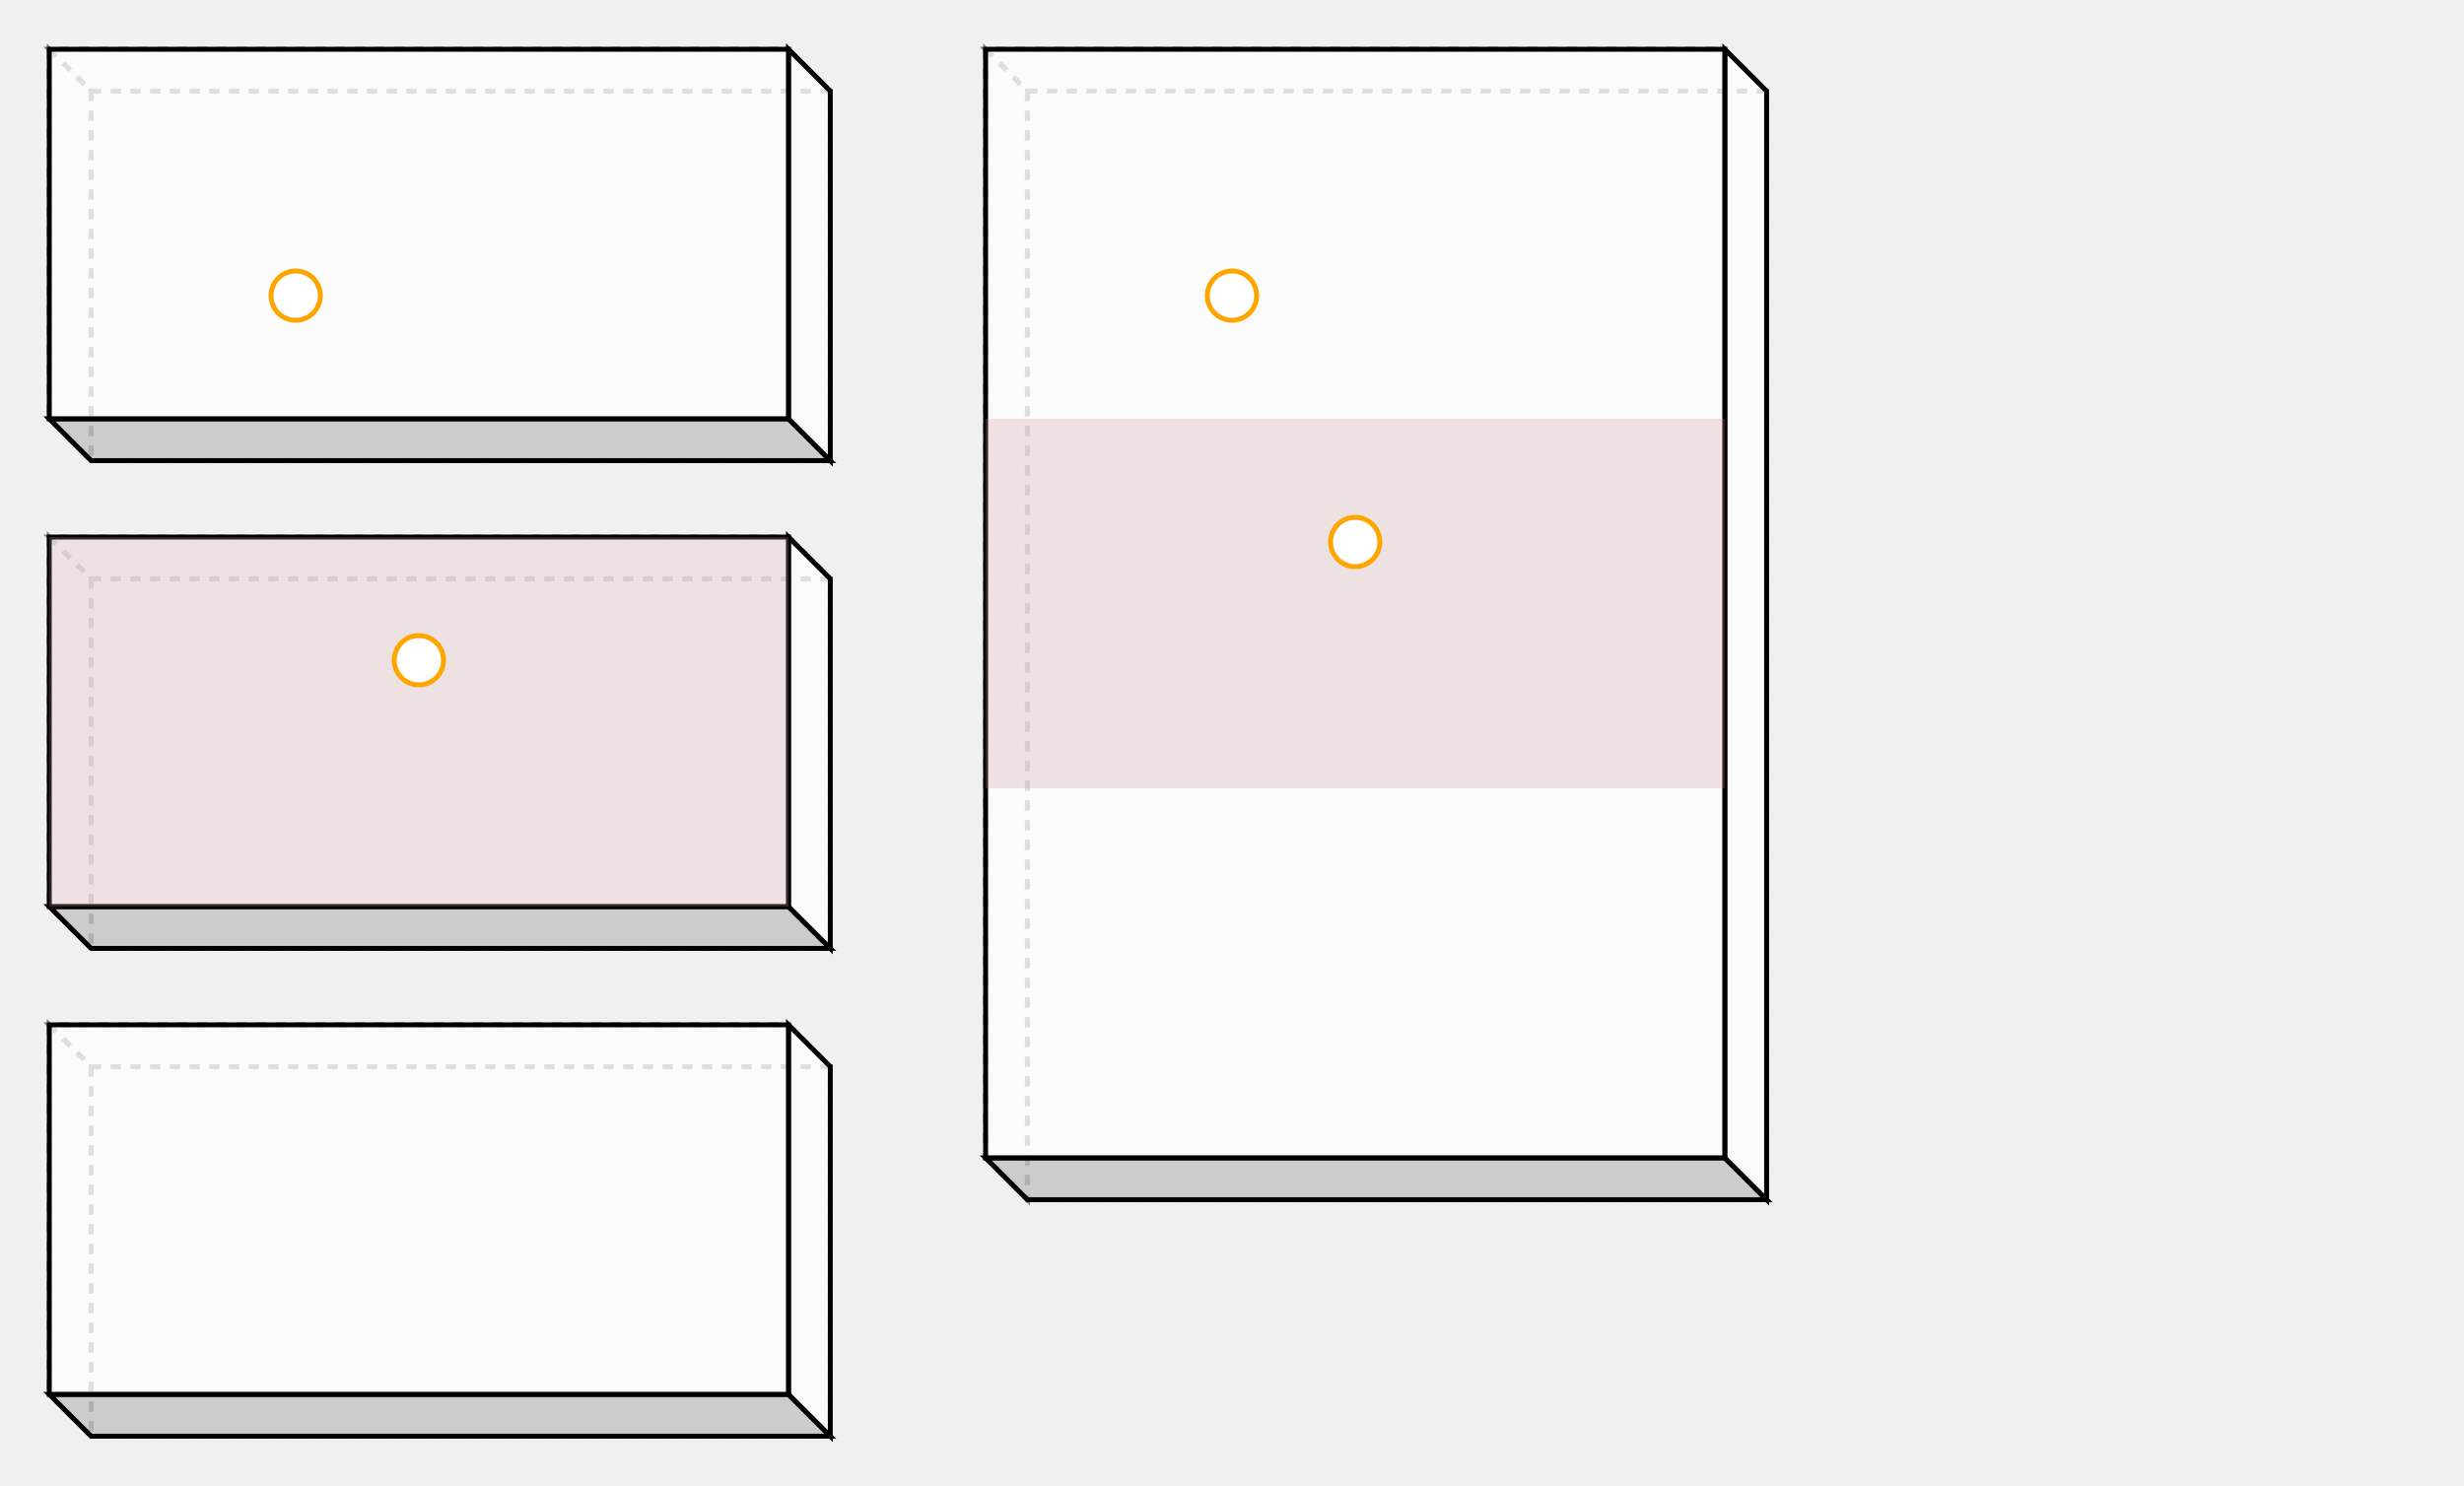
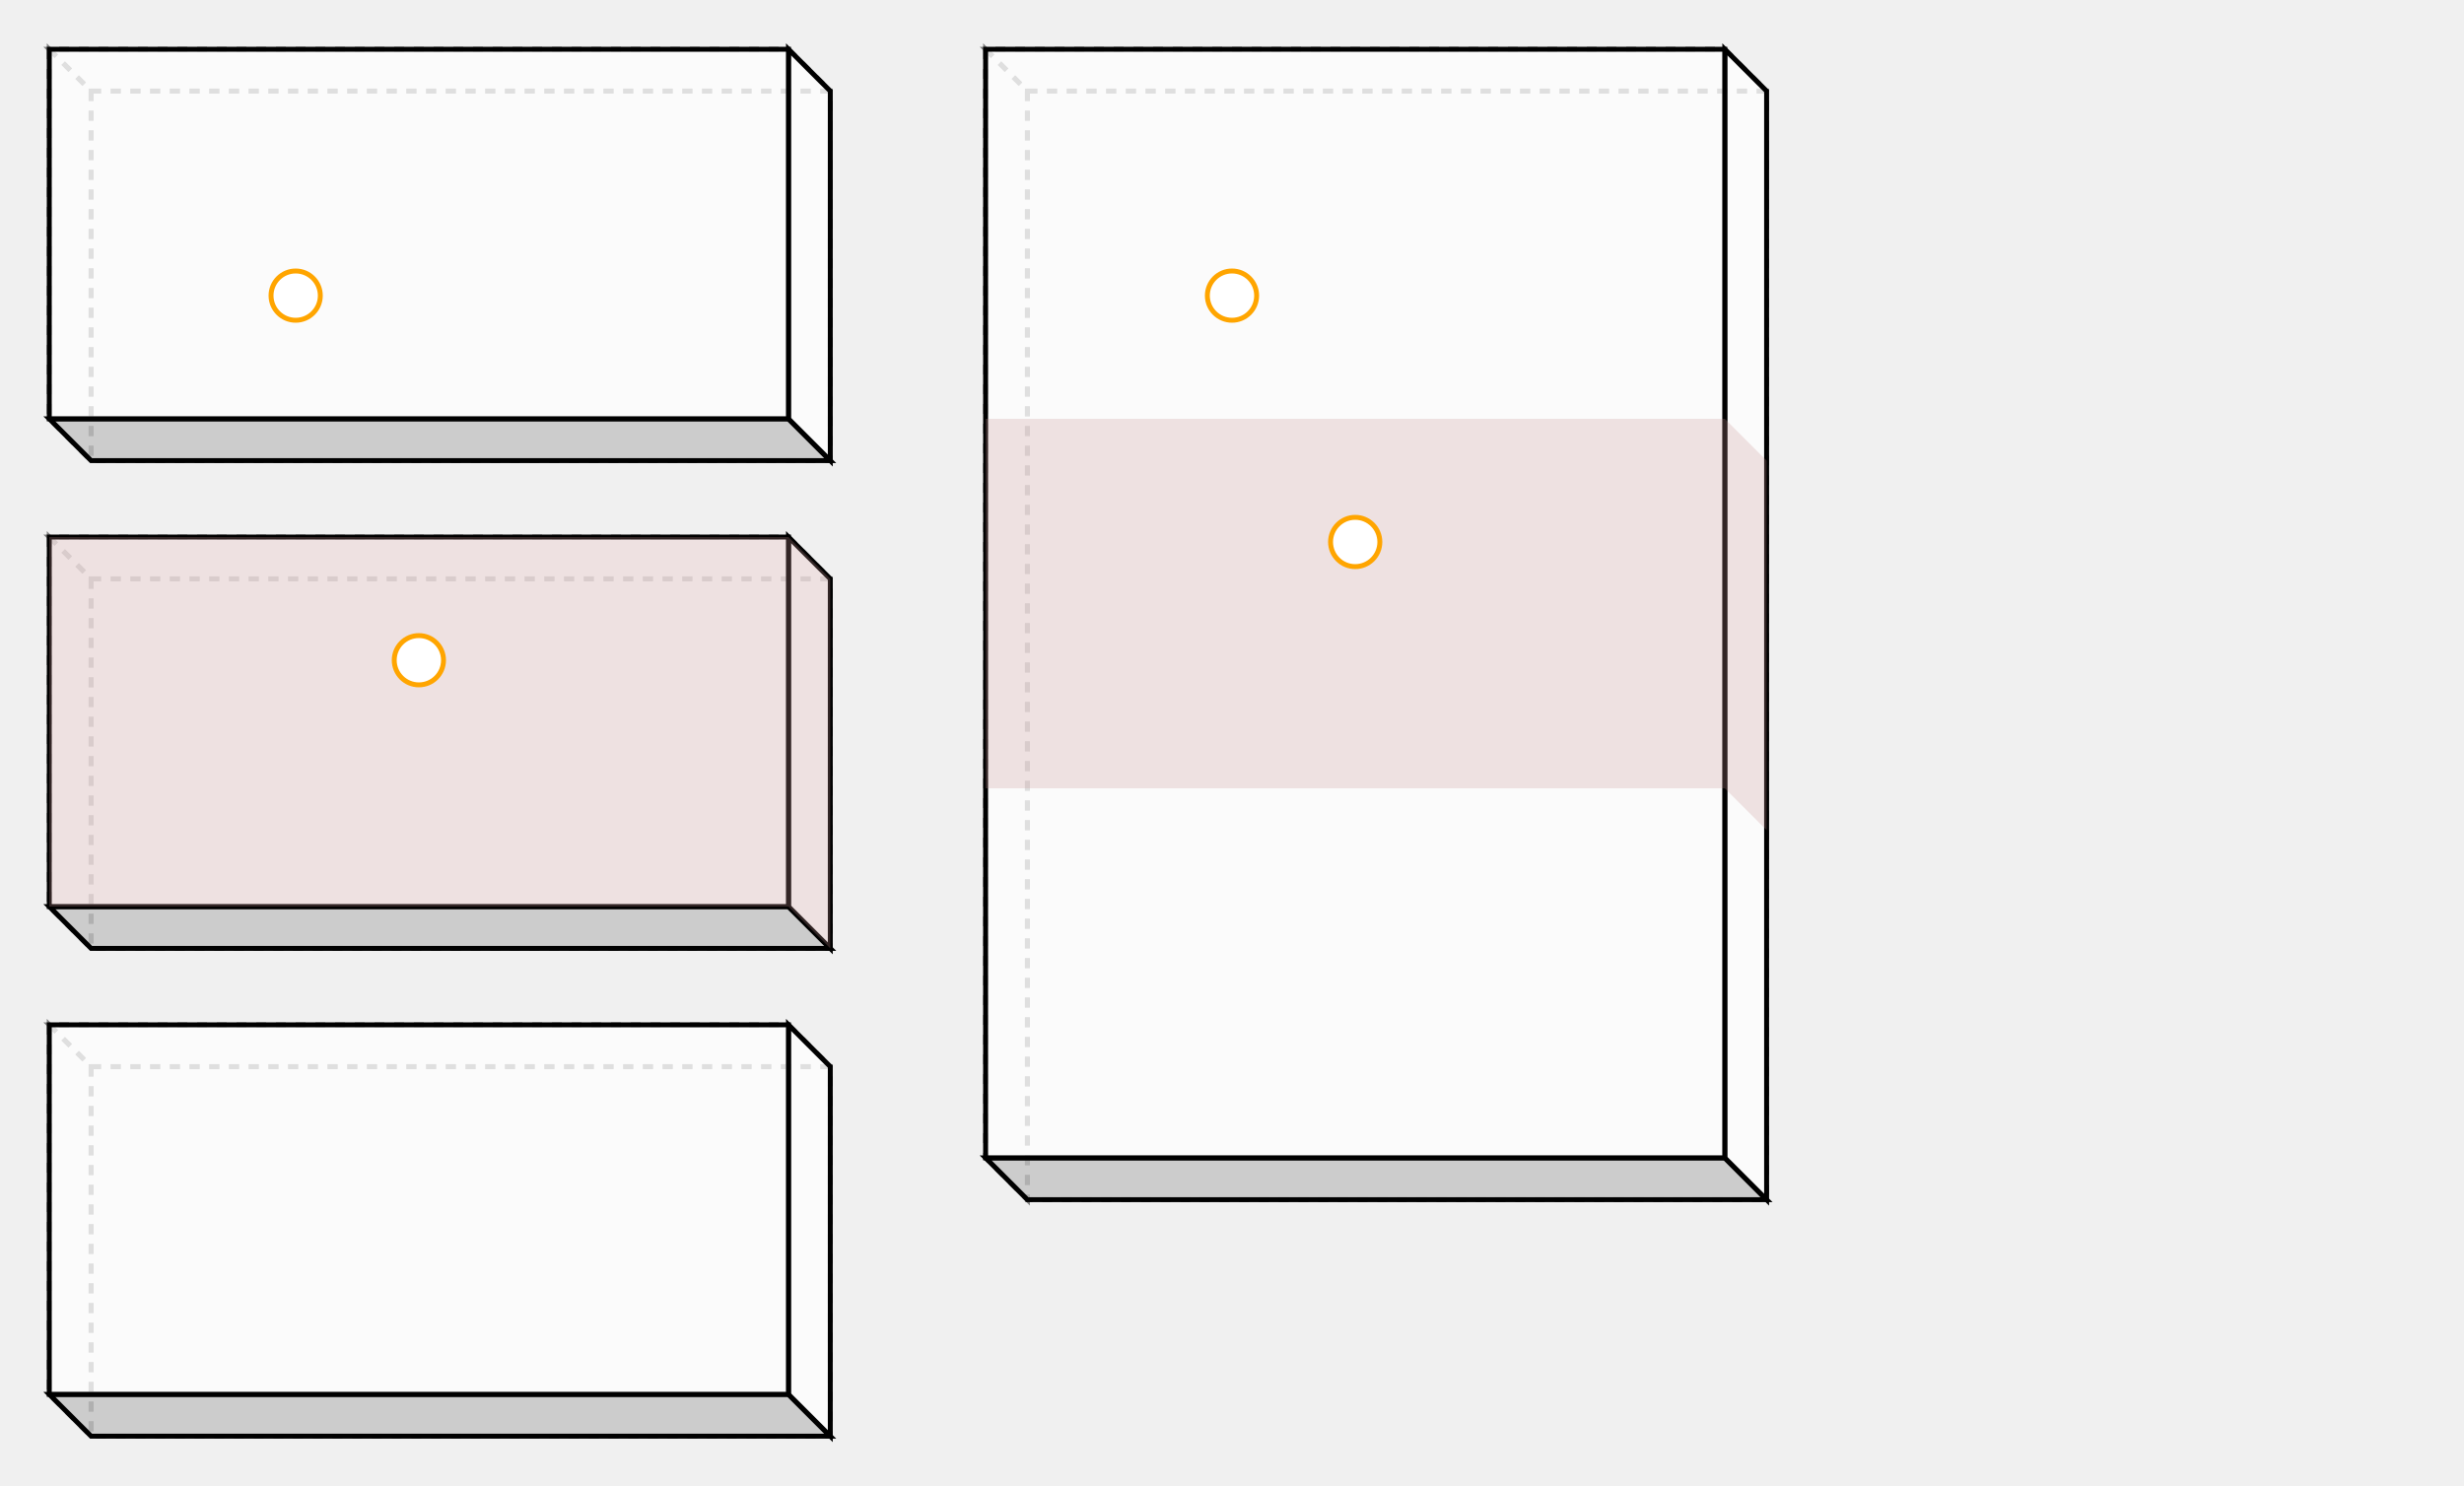
<svg xmlns="http://www.w3.org/2000/svg" width="1000" viewBox="0 0 500 301.485">
  <polygon fill="none" stroke-width="1" stroke-dasharray="2" stroke="gray" points="18.485,18.485 18.485,93.485 168.485,93.485 168.485,18.485" />
  <polygon fill="none" stroke-width="1" stroke-dasharray="2" stroke="gray" points="10.0,10.0 10.0,85.0 18.485,93.485 18.485,18.485" />
  <polygon fill="none" stroke-width="1" stroke-dasharray="2" stroke="gray" points="18.485,18.485 168.485,18.485 160.0,10.0 10.0,10.0" />
  <polygon fill="rgba(192,192,192,0.75)" stroke-width="1" stroke-dasharray="" stroke="black" points="10.0,85.0 160.0,85.0 168.485,93.485 18.485,93.485" />
  <polygon fill="rgba(255,255,255,0.75)" stroke-width="1" stroke-dasharray="" stroke="black" points="168.485,18.485 168.485,93.485 160.0,85.0 160.0,10.0" />
  <polygon fill="rgba(255,255,255,0.75)" stroke-width="1" stroke-dasharray="" stroke="black" points="10.0,10.0 160.0,10.0 160.0,85.0 10.0,85.0" />
  <circle cx="60" cy="60" r="5" stroke="orange" fill="white" stroke-width="1" />
  <polygon fill="none" stroke-width="1" stroke-dasharray="2" stroke="gray" points="18.485,117.485 18.485,192.485 168.485,192.485 168.485,117.485" />
  <polygon fill="none" stroke-width="1" stroke-dasharray="2" stroke="gray" points="10.0,109.0 10.0,184.0 18.485,192.485 18.485,117.485" />
  <polygon fill="none" stroke-width="1" stroke-dasharray="2" stroke="gray" points="18.485,117.485 168.485,117.485 160.0,109.0 10.0,109.0" />
  <polygon fill="rgba(192,192,192,0.75)" stroke-width="1" stroke-dasharray="" stroke="black" points="10.0,184.0 160.0,184.0 168.485,192.485 18.485,192.485" />
  <polygon fill="rgba(255,255,255,0.75)" stroke-width="1" stroke-dasharray="" stroke="black" points="168.485,117.485 168.485,192.485 160.0,184.0 160.0,109.0" />
  <polygon fill="rgba(255,255,255,0.75)" stroke-width="1" stroke-dasharray="" stroke="black" points="10.0,109.0 160.0,109.0 160.0,184.0 10.0,184.0" />
+   <polygon fill="rgba(200,150,150,0.25)" stroke-width="1" stroke-dasharray="" stroke="none" points="160.0,109.0 168.485,117.485 168.485,192.485 160.0,184.0" />
  <polygon fill="rgba(200,150,150,0.25)" stroke-width="1" stroke-dasharray="" stroke="none" points="10.0,109.0 160.0,109.0 160.0,184.0 10.0,184.0" />
  <circle cx="85" cy="134" r="5" stroke="orange" fill="white" stroke-width="1" />
  <polygon fill="none" stroke-width="1" stroke-dasharray="2" stroke="gray" points="18.485,216.485 18.485,291.485 168.485,291.485 168.485,216.485" />
  <polygon fill="none" stroke-width="1" stroke-dasharray="2" stroke="gray" points="10.0,208.0 10.0,283.0 18.485,291.485 18.485,216.485" />
  <polygon fill="none" stroke-width="1" stroke-dasharray="2" stroke="gray" points="18.485,216.485 168.485,216.485 160.0,208.0 10.0,208.0" />
  <polygon fill="rgba(192,192,192,0.75)" stroke-width="1" stroke-dasharray="" stroke="black" points="10.0,283.0 160.0,283.0 168.485,291.485 18.485,291.485" />
  <polygon fill="rgba(255,255,255,0.75)" stroke-width="1" stroke-dasharray="" stroke="black" points="168.485,216.485 168.485,291.485 160.0,283.0 160.0,208.0" />
  <polygon fill="rgba(255,255,255,0.75)" stroke-width="1" stroke-dasharray="" stroke="black" points="10.0,208.0 160.0,208.0 160.0,283.0 10.0,283.0" />
  <polygon fill="none" stroke-width="1" stroke-dasharray="2" stroke="gray" points="208.485,18.485 208.485,243.485 358.485,243.485 358.485,18.485" />
  <polygon fill="none" stroke-width="1" stroke-dasharray="2" stroke="gray" points="200.0,10.0 200.0,235.0 208.485,243.485 208.485,18.485" />
  <polygon fill="none" stroke-width="1" stroke-dasharray="2" stroke="gray" points="208.485,18.485 358.485,18.485 350.0,10.0 200.0,10.0" />
  <polygon fill="rgba(192,192,192,0.75)" stroke-width="1" stroke-dasharray="" stroke="black" points="200.0,235.0 350.0,235.0 358.485,243.485 208.485,243.485" />
  <polygon fill="rgba(255,255,255,0.75)" stroke-width="1" stroke-dasharray="" stroke="black" points="358.485,18.485 358.485,243.485 350.0,235.0 350.0,10.0" />
  <polygon fill="rgba(255,255,255,0.75)" stroke-width="1" stroke-dasharray="" stroke="black" points="200.0,10.0 350.0,10.0 350.0,235.0 200.0,235.0" />
+   <polygon fill="rgba(200,150,150,0.25)" stroke-width="1" stroke-dasharray="" stroke="none" points="350.0,85.0 358.485,93.485 358.485,168.485 350.0,160.0" />
  <polygon fill="rgba(200,150,150,0.25)" stroke-width="1" stroke-dasharray="" stroke="none" points="200.0,85.0 350.0,85.0 350.0,160.0 200.0,160.0" />
  <circle cx="250" cy="60.0" r="5" stroke="orange" fill="white" stroke-width="1" />
  <circle cx="275" cy="110.0" r="5" stroke="orange" fill="white" stroke-width="1" />
</svg>
